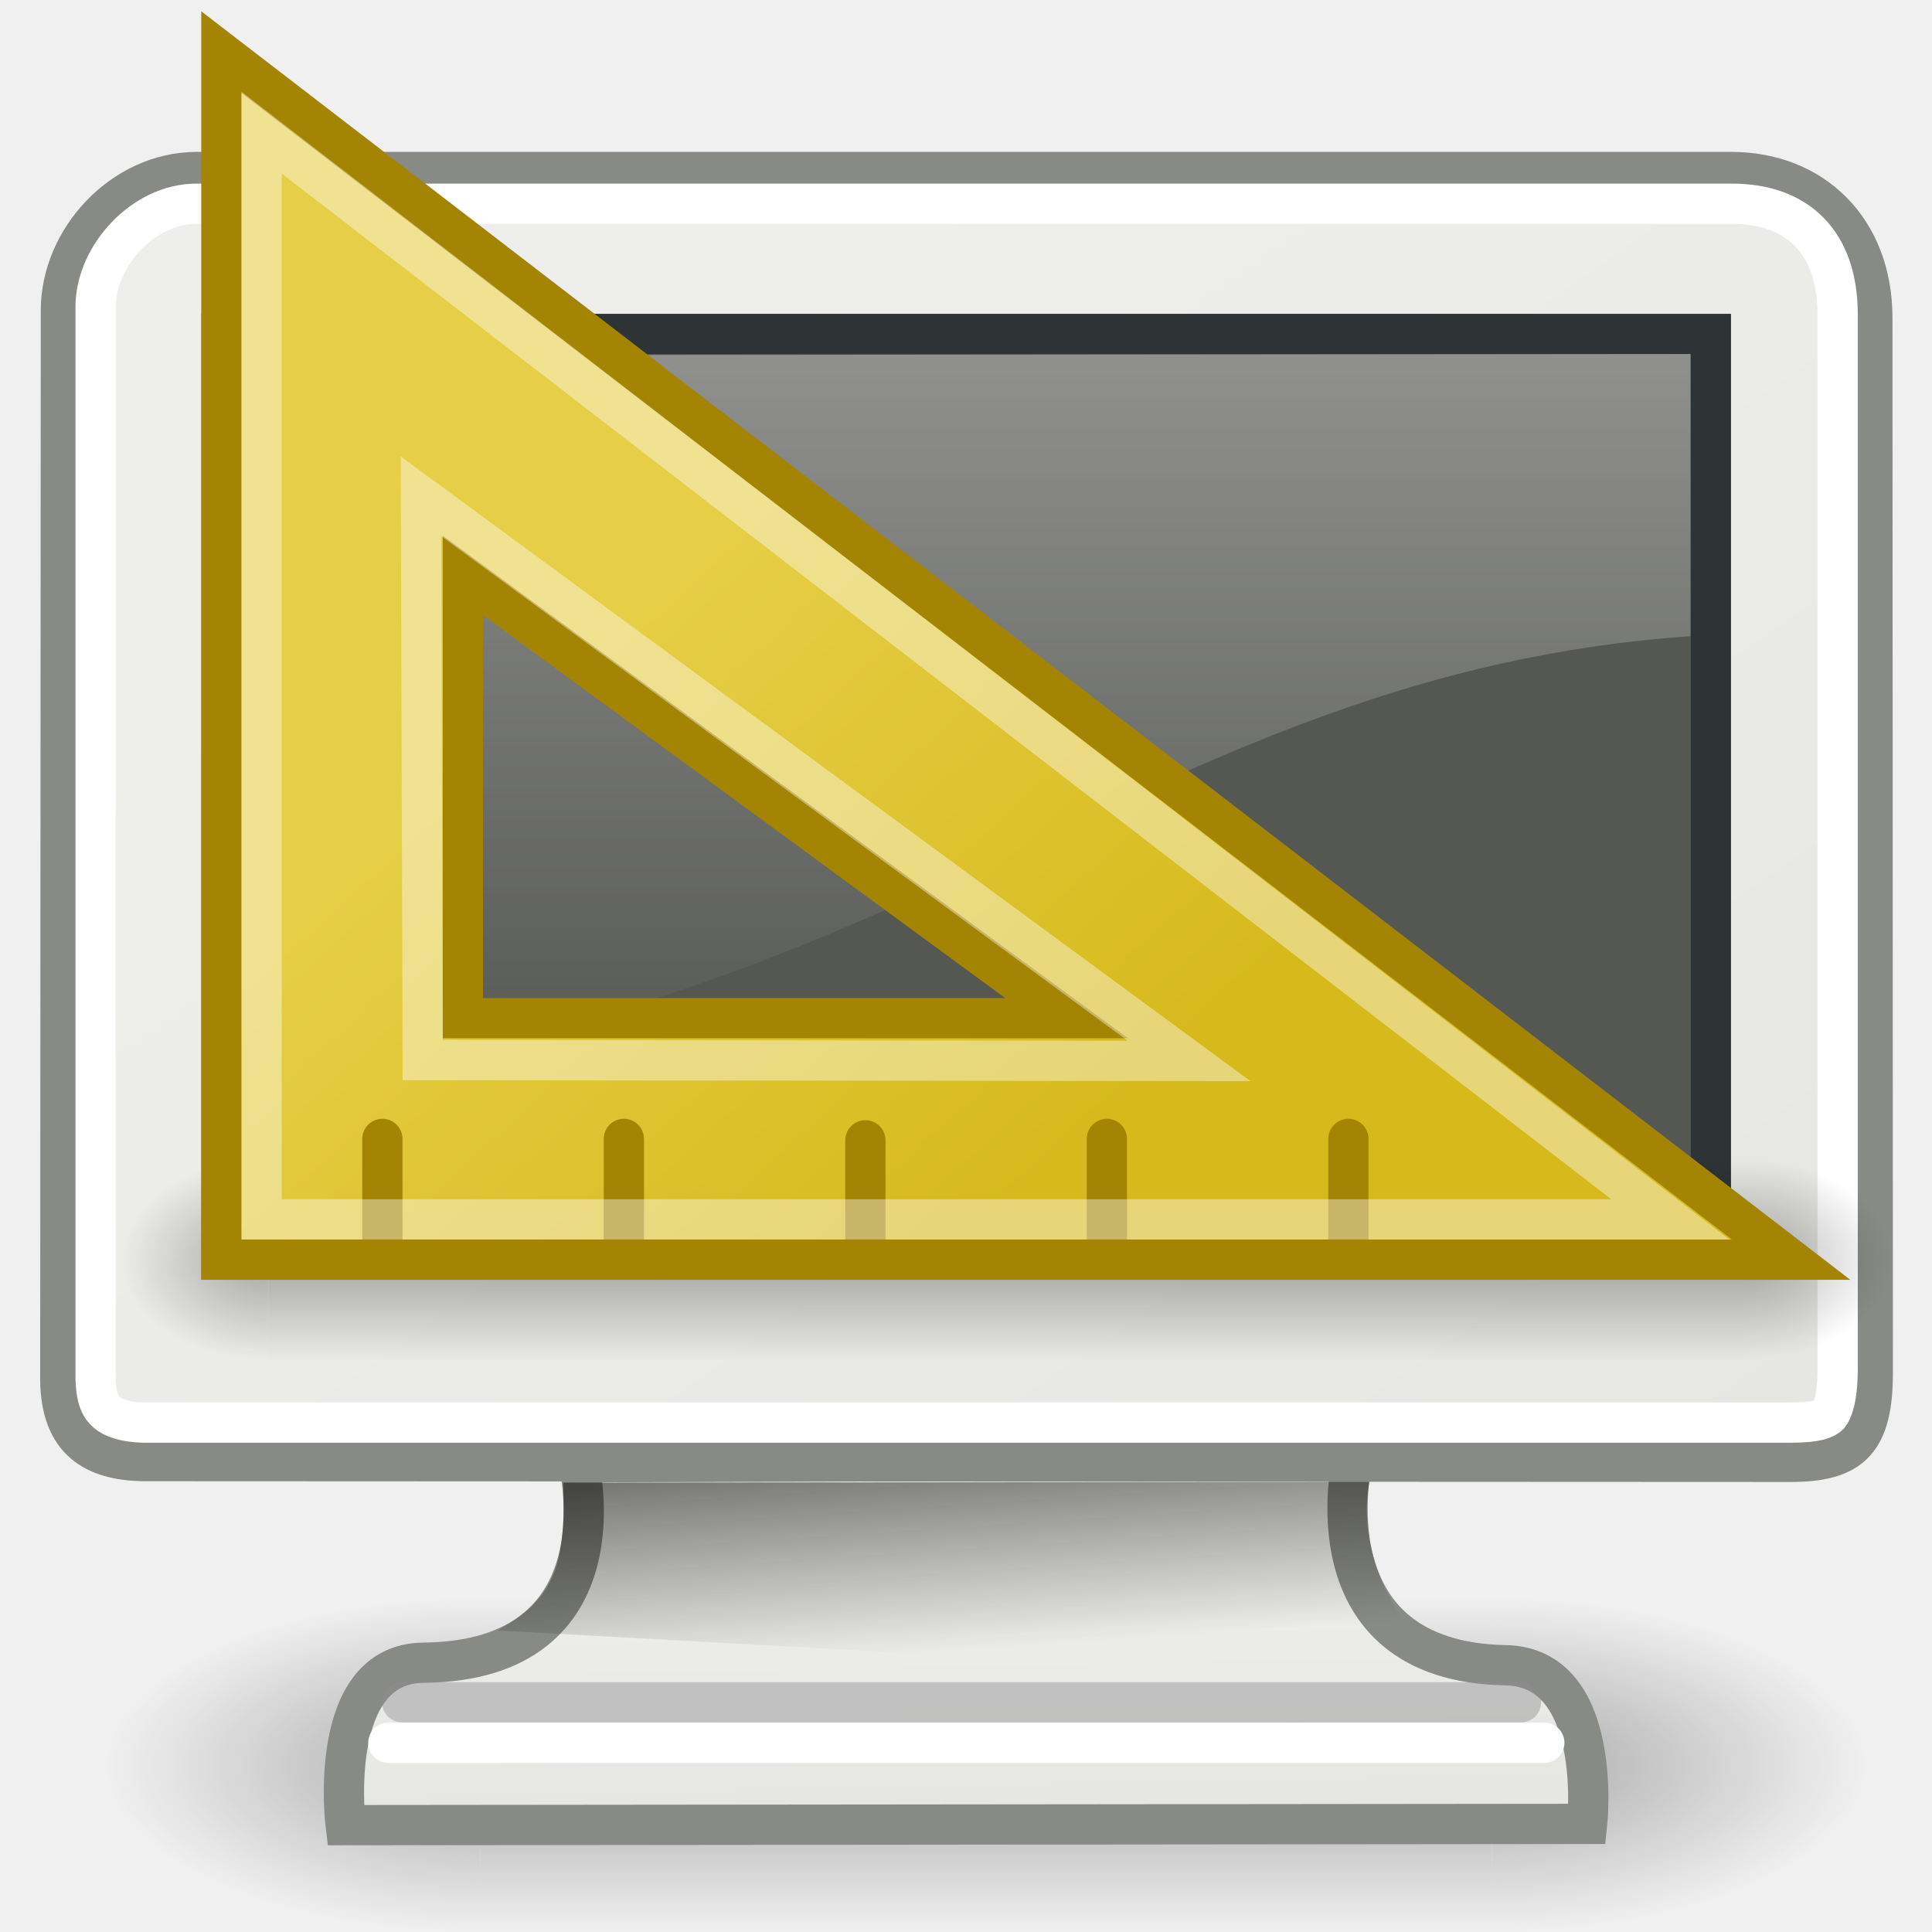
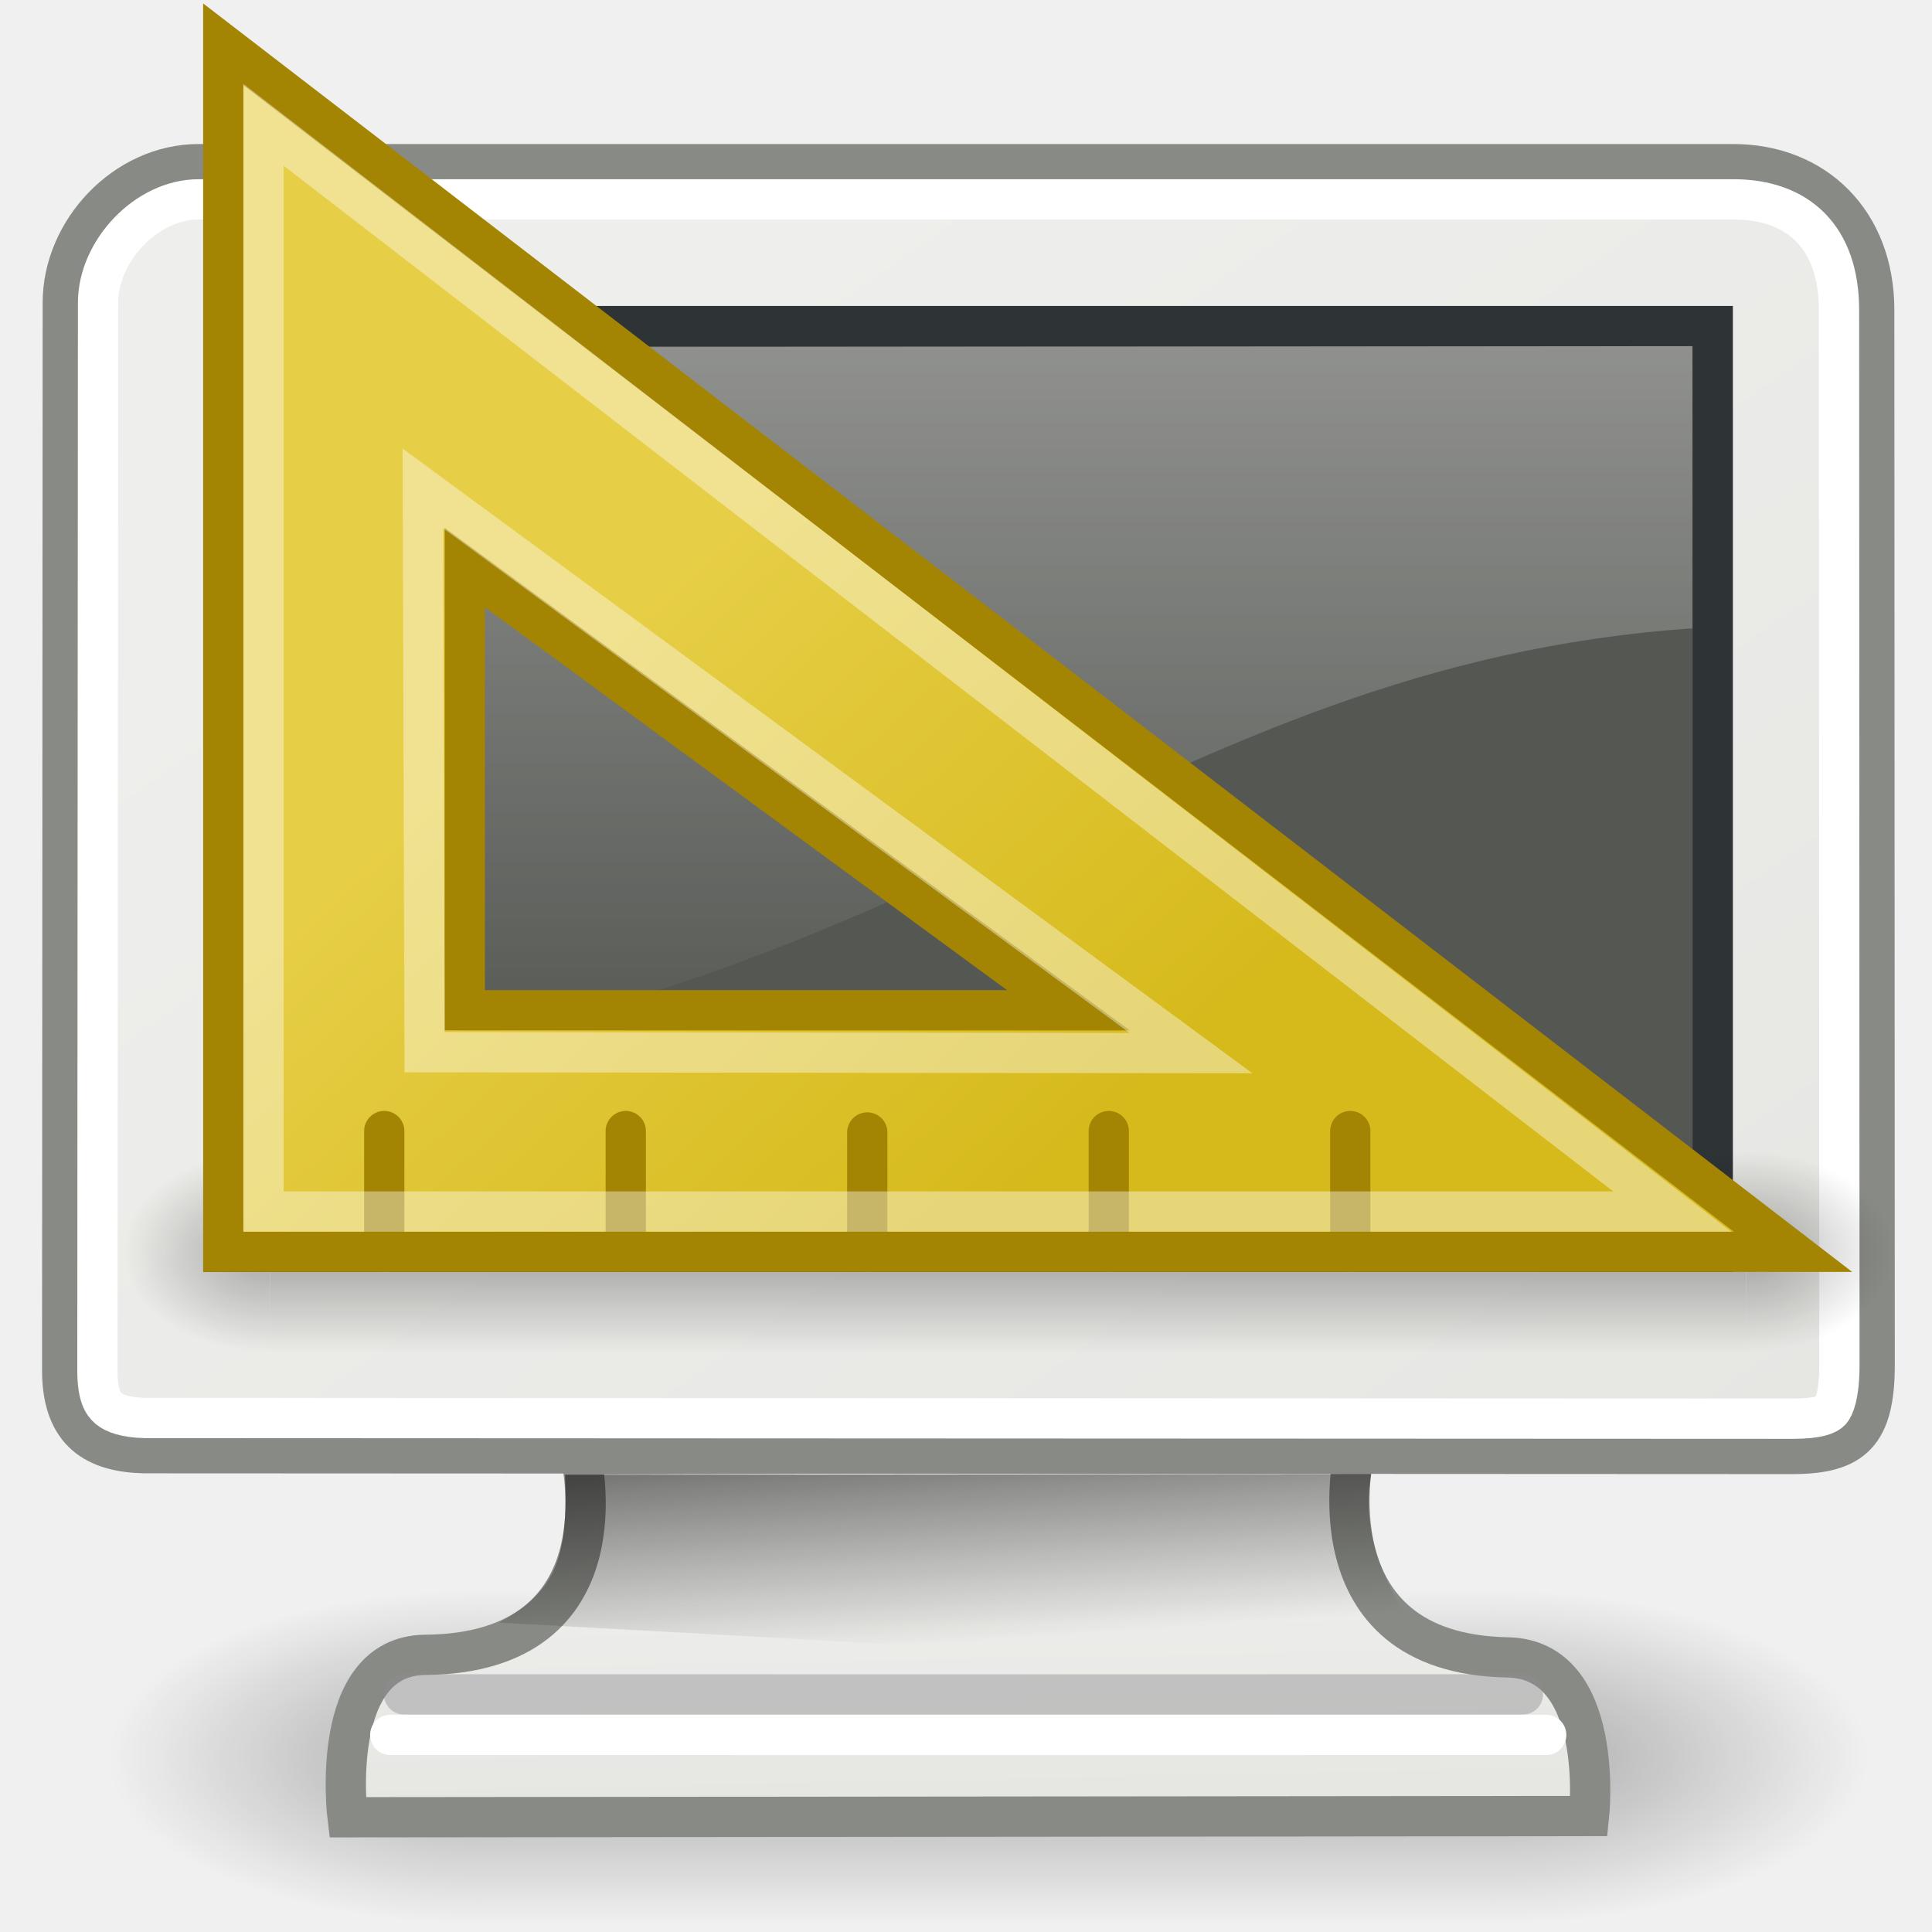
- <svg xmlns="http://www.w3.org/2000/svg" xmlns:xlink="http://www.w3.org/1999/xlink" width="48px" height="48px" id="svg3304">
+ <svg xmlns="http://www.w3.org/2000/svg" xmlns:xlink="http://www.w3.org/1999/xlink" width="128" height="128" id="svg3304" version="1.1">
  <defs id="defs3306">
    <linearGradient id="linearGradient2804">
      <stop style="stop-color:black;stop-opacity:0;" offset="0" id="stop2806" />
      <stop id="stop2812" offset="0.5" style="stop-color:black;stop-opacity:1;" />
      <stop style="stop-color:black;stop-opacity:0;" offset="1" id="stop2808" />
    </linearGradient>
    <linearGradient xlink:href="#linearGradient2804" id="linearGradient2831" gradientUnits="userSpaceOnUse" x1="21.875" y1="48.001" x2="21.875" y2="40" />
    <radialGradient xlink:href="#linearGradient2781" id="radialGradient2829" gradientUnits="userSpaceOnUse" gradientTransform="matrix(2,0,0,0.8,36,8.8)" cx="1" cy="44" fx="1" fy="44" r="5" />
    <linearGradient id="linearGradient2781">
      <stop style="stop-color:black;stop-opacity:1;" offset="0" id="stop2783" />
      <stop style="stop-color:black;stop-opacity:0;" offset="1" id="stop2785" />
    </linearGradient>
    <radialGradient xlink:href="#linearGradient2781" id="radialGradient2827" gradientUnits="userSpaceOnUse" gradientTransform="matrix(2,0,0,0.8,-13,-79.2)" cx="1" cy="44" fx="1" fy="44" r="5" />
    <linearGradient id="linearGradient5137">
      <stop style="stop-color:#eeeeec;stop-opacity:1;" offset="0" id="stop5139" />
      <stop style="stop-color:#e6e6e3;stop-opacity:1;" offset="1" id="stop5141" />
    </linearGradient>
    <linearGradient id="linearGradient6240">
      <stop style="stop-color:#ffffff;stop-opacity:1;" offset="0" id="stop6242" />
      <stop style="stop-color:#ffffff;stop-opacity:0;" offset="1" id="stop6244" />
    </linearGradient>
    <linearGradient id="linearGradient11400">
      <stop style="stop-color:#000000;stop-opacity:1;" offset="0" id="stop11402" />
      <stop style="stop-color:#000000;stop-opacity:0;" offset="1" id="stop11404" />
    </linearGradient>
    <linearGradient xlink:href="#linearGradient11400" id="linearGradient11406" x1="23.155" y1="34.573" x2="23.529" y2="40.22" gradientUnits="userSpaceOnUse" gradientTransform="translate(0,0.7954955)" />
    <linearGradient xlink:href="#linearGradient5137" id="linearGradient5147" gradientUnits="userSpaceOnUse" x1="17.248" y1="6.376" x2="39.904" y2="38.876" gradientTransform="translate(0,0.7954955)" />
    <linearGradient xlink:href="#linearGradient5137" id="linearGradient5223" gradientUnits="userSpaceOnUse" x1="31.743" y1="37.842" x2="31.861" y2="43.826" gradientTransform="translate(0,0.7954955)" />
    <linearGradient id="linearGradient7025">
      <stop id="stop7027" offset="0" style="stop-color:#e6ce46;stop-opacity:1" />
      <stop id="stop7029" offset="1" style="stop-color:#d6ba1c;stop-opacity:1" />
    </linearGradient>
    <linearGradient id="linearGradient22122">
      <stop id="stop22124" offset="0" style="stop-color:black;stop-opacity:1;" />
      <stop id="stop22126" offset="1" style="stop-color:black;stop-opacity:0;" />
    </linearGradient>
    <linearGradient id="linearGradient22140">
      <stop id="stop22142" offset="0" style="stop-color:black;stop-opacity:0;" />
      <stop style="stop-color:black;stop-opacity:1;" offset="0.5" id="stop22148" />
      <stop id="stop22144" offset="1" style="stop-color:black;stop-opacity:0;" />
    </linearGradient>
    <radialGradient xlink:href="#linearGradient22122" id="radialGradient4770" gradientUnits="userSpaceOnUse" gradientTransform="matrix(0,-1.000001,1.142856,0,-41.10259,45.50001)" cx="7" cy="39.465" fx="7" fy="39.465" r="3.5" />
    <radialGradient xlink:href="#linearGradient22122" id="radialGradient4772" gradientUnits="userSpaceOnUse" gradientTransform="matrix(0,-1.000001,1.142856,0,-89.10259,-31.49999)" cx="7" cy="39.465" fx="7" fy="39.465" r="3.5" />
    <linearGradient xlink:href="#linearGradient22140" id="linearGradient4774" gradientUnits="userSpaceOnUse" x1="18.142" y1="35" x2="18.142" y2="42.041" />
    <linearGradient xlink:href="#linearGradient7025" id="linearGradient4776" gradientUnits="userSpaceOnUse" gradientTransform="translate(53,1.428571)" x1="13.63" y1="28.5" x2="25.208" y2="41.181" />
-     <linearGradient xlink:href="#linearGradient6240" id="linearGradient4778" gradientUnits="userSpaceOnUse" gradientTransform="translate(7.843e-3,0.7954955)" x1="20.157" y1="5.1" x2="20.157" y2="26.039" />
+     <linearGradient xlink:href="#linearGradient6240" id="linearGradient4778" gradientUnits="userSpaceOnUse" gradientTransform="translate(0.007843,0.7954955)" x1="20.157" y1="5.1" x2="20.157" y2="26.039" />
  </defs>
-   <g id="layer1">
-     <g id="g2822" style="opacity:0.3" transform="matrix(0.9308511,0,0,1.037397,1.694149,-1.795056)">
-       <rect transform="scale(-1,-1)" y="-48" x="-11" height="8" width="10" id="rect1892" style="opacity:1;color:#000000;fill:url(#radialGradient2827);fill-opacity:1;fill-rule:nonzero;stroke:none;stroke-width:1;stroke-linecap:square;stroke-linejoin:round;marker:none;marker-start:none;marker-mid:none;marker-end:none;stroke-miterlimit:4;stroke-dasharray:none;stroke-dashoffset:1.2;stroke-opacity:1;visibility:visible;display:inline;overflow:visible" />
-       <rect y="40" x="38" height="8" width="10" id="rect2789" style="opacity:1;color:#000000;fill:url(#radialGradient2829);fill-opacity:1;fill-rule:nonzero;stroke:none;stroke-width:1;stroke-linecap:square;stroke-linejoin:round;marker:none;marker-start:none;marker-mid:none;marker-end:none;stroke-miterlimit:4;stroke-dasharray:none;stroke-dashoffset:1.2;stroke-opacity:1;visibility:visible;display:inline;overflow:visible" />
-       <rect y="40" x="11" height="8" width="27" id="rect2793" style="opacity:1;color:#000000;fill:url(#linearGradient2831);fill-opacity:1;fill-rule:nonzero;stroke:none;stroke-width:1;stroke-linecap:square;stroke-linejoin:round;marker:none;marker-start:none;marker-mid:none;marker-end:none;stroke-miterlimit:4;stroke-dasharray:none;stroke-dashoffset:1.2;stroke-opacity:1;visibility:visible;display:inline;overflow:visible" />
-     </g>
-     <rect style="fill:none;fill-opacity:0.75;fill-rule:evenodd;stroke:none;stroke-width:1px;stroke-linecap:butt;stroke-linejoin:miter;stroke-opacity:1" id="rect4784" width="48" height="48" x="0" y="0.795" />
-     <path style="opacity:1;color:#000000;fill:url(#linearGradient5223);fill-opacity:1;fill-rule:evenodd;stroke:#888a85;stroke-width:1;stroke-linecap:butt;stroke-linejoin:miter;marker:none;marker-start:none;marker-mid:none;marker-end:none;stroke-miterlimit:4;stroke-dasharray:none;stroke-dashoffset:0;stroke-opacity:1;visibility:visible;display:inline;overflow:visible" d="M 14.375,36.329 C 14.375,36.329 15.592,41.263 10.519,41.31 C 8.089,41.332 8.587,45.345 8.587,45.345 L 39.433,45.314 C 39.433,45.314 39.852,41.418 37.411,41.373 C 32.423,41.28 33.6,36.266 33.6,36.266 L 14.375,36.329 z " id="path9222" />
-     <path style="fill:url(#linearGradient5147);fill-opacity:1;fill-rule:evenodd;stroke:#888a85;stroke-width:1;stroke-linecap:butt;stroke-linejoin:miter;stroke-miterlimit:4;stroke-opacity:1" d="M 4.889,4.274 L 43.017,4.274 C 45.043,4.274 46.518,5.702 46.518,7.9 L 46.529,34.104 C 46.529,35.796 46.001,36.319 44.495,36.319 L 3.532,36.3 C 2.353,36.271 1.513,35.806 1.498,34.281 L 1.513,7.712 C 1.513,5.939 3.052,4.274 4.889,4.274 z " id="rect5040" />
-     <rect style="fill:#555753;fill-opacity:1;fill-rule:evenodd;stroke:#2e3436;stroke-width:1px;stroke-linecap:butt;stroke-linejoin:miter;stroke-opacity:1" id="rect9208" width="37" height="22.997" x="5.506" y="8.297" />
-     <path xlink:href="#rect5040" style="fill:none;fill-opacity:1;fill-rule:evenodd;stroke:#ffffff;stroke-width:1;stroke-linecap:butt;stroke-linejoin:miter;stroke-miterlimit:4;stroke-opacity:1" id="path5145" d="M 4.875,5.062 C 3.567,5.062 2.375,6.357 2.375,7.625 L 2.375,34.188 C 2.381,34.791 2.516,34.971 2.656,35.094 C 2.797,35.217 3.086,35.332 3.562,35.344 L 44.5,35.344 C 45.151,35.344 45.357,35.243 45.438,35.156 C 45.518,35.07 45.656,34.756 45.656,34 L 45.656,7.812 C 45.656,6.005 44.645,5.062 43.031,5.062 L 4.875,5.062 z " />
-     <path style="opacity:0.6;fill:url(#linearGradient11406);fill-opacity:1;fill-rule:evenodd;stroke:none;stroke-width:1px;stroke-linecap:butt;stroke-linejoin:miter;stroke-opacity:1" d="M 13.992,36.835 C 14.076,39.007 13.709,39.746 12.359,40.51 L 35.974,41.807 C 35.025,40.639 33.645,38.874 34.021,36.819 L 13.992,36.835 z " id="path10672" />
-     <path style="fill:none;fill-opacity:1;fill-rule:evenodd;stroke:#8d8d8f;stroke-width:1px;stroke-linecap:round;stroke-linejoin:miter;stroke-opacity:0.439" d="M 9.992,42.292 C 16.699,42.294 37.789,42.292 37.789,42.292" id="path6575" />
-     <path id="path8029" d="M 9.648,43.299 C 16.355,43.301 38.368,43.299 38.368,43.299" style="fill:none;fill-opacity:1;fill-rule:evenodd;stroke:#ffffff;stroke-width:1px;stroke-linecap:round;stroke-linejoin:miter;stroke-opacity:1" />
-     <path style="opacity:0.4;fill:url(#linearGradient4778);fill-opacity:1;fill-rule:evenodd;stroke:none;stroke-width:1px;stroke-linecap:butt;stroke-linejoin:miter;stroke-opacity:1" d="M 6.031,8.827 L 6.031,26.835 C 22.476,25.48 28.63,16.722 42,15.807 L 42,8.795 L 6.031,8.827 z " id="path4073" />
-     <g id="g4754" transform="translate(-46.77135,-7.337029)">
-       <g transform="matrix(0.916667,0,0,0.714282,49.77133,11.13268)" style="opacity:0.3" id="g22150">
-         <rect style="opacity:1;fill:url(#radialGradient4770);fill-opacity:1;stroke:none;stroke-width:3;stroke-linecap:square;stroke-linejoin:miter;stroke-miterlimit:10;stroke-dasharray:none;stroke-dashoffset:1.2;stroke-opacity:1" id="rect22120" width="4" height="7" x="0" y="35" />
-         <rect style="opacity:1;fill:url(#radialGradient4772);fill-opacity:1;stroke:none;stroke-width:3;stroke-linecap:square;stroke-linejoin:miter;stroke-miterlimit:10;stroke-dasharray:none;stroke-dashoffset:1.2;stroke-opacity:1" id="rect22134" width="4" height="7" x="-48" y="-42" transform="scale(-1,-1)" />
-         <rect style="opacity:1;fill:url(#linearGradient4774);fill-opacity:1;stroke:none;stroke-width:3;stroke-linecap:square;stroke-linejoin:miter;stroke-miterlimit:10;stroke-dasharray:none;stroke-dashoffset:1.2;stroke-opacity:1" id="rect22138" width="40" height="7" x="4" y="35" />
+   <g id="layer1" transform="translate(0,80)">
+     <g id="g100" transform="matrix(2.666659,0,0,2.666659,0.125192,-80.52113)">
+       <g transform="matrix(0.9308511,0,0,1.037397,1.694149,-1.795056)" style="opacity:0.3" id="g2822">
+         <rect style="color:#000000;display:inline;overflow:visible;visibility:visible;opacity:1;fill:url(#radialGradient2827);fill-opacity:1;fill-rule:nonzero;stroke:none;stroke-width:1;stroke-linecap:square;stroke-linejoin:round;stroke-miterlimit:4;stroke-dasharray:none;stroke-dashoffset:1.2;stroke-opacity:1;marker:none;marker-start:none;marker-mid:none;marker-end:none" id="rect1892" width="10" height="8" x="-11" y="-48" transform="scale(-1)" />
+         <rect style="color:#000000;display:inline;overflow:visible;visibility:visible;opacity:1;fill:url(#radialGradient2829);fill-opacity:1;fill-rule:nonzero;stroke:none;stroke-width:1;stroke-linecap:square;stroke-linejoin:round;stroke-miterlimit:4;stroke-dasharray:none;stroke-dashoffset:1.2;stroke-opacity:1;marker:none;marker-start:none;marker-mid:none;marker-end:none" id="rect2789" width="10" height="8" x="38" y="40" />
+         <rect style="color:#000000;display:inline;overflow:visible;visibility:visible;opacity:1;fill:url(#linearGradient2831);fill-opacity:1;fill-rule:nonzero;stroke:none;stroke-width:1;stroke-linecap:square;stroke-linejoin:round;stroke-miterlimit:4;stroke-dasharray:none;stroke-dashoffset:1.2;stroke-opacity:1;marker:none;marker-start:none;marker-mid:none;marker-end:none" id="rect2793" width="27" height="8" x="11" y="40" />
      </g>
-       <g id="g4743">
-         <g id="g10824" transform="translate(-5.228666,-6.29601)">
-           <path id="path4319" d="M 57.5,14.929 L 57.5,44.929 L 96.5,44.929 L 57.5,14.929 z M 63.5,27.929 L 78.5,38.929 L 63.5,38.929 L 63.5,27.929 z " style="fill:url(#linearGradient4776);fill-opacity:1;fill-rule:evenodd;stroke:#a38503;stroke-width:1px;stroke-linecap:butt;stroke-linejoin:miter;stroke-opacity:1" />
-           <path id="path4326" d="M 61.5,44.929 L 61.5,41.929" style="fill:none;fill-opacity:0.75;fill-rule:evenodd;stroke:#a38503;stroke-width:1px;stroke-linecap:round;stroke-linejoin:miter;stroke-opacity:1" />
-           <path id="path4328" d="M 67.5,44.929 L 67.5,41.929" style="fill:none;fill-opacity:0.75;fill-rule:evenodd;stroke:#a38503;stroke-width:1px;stroke-linecap:round;stroke-linejoin:miter;stroke-opacity:1" />
-           <path id="path4330" d="M 73.5,44.929 L 73.5,41.964" style="fill:none;fill-opacity:0.75;fill-rule:evenodd;stroke:#a38503;stroke-width:1px;stroke-linecap:round;stroke-linejoin:miter;stroke-opacity:1" />
-           <path id="path4332" d="M 79.5,44.929 L 79.5,41.929" style="fill:none;fill-opacity:0.75;fill-rule:evenodd;stroke:#a38503;stroke-width:1px;stroke-linecap:round;stroke-linejoin:miter;stroke-opacity:1" />
-           <path id="path4334" d="M 85.5,44.929 L 85.5,41.929" style="fill:none;fill-opacity:0.75;fill-rule:evenodd;stroke:#a38503;stroke-width:1px;stroke-linecap:round;stroke-linejoin:miter;stroke-opacity:1" />
-           <path id="path6126" d="M 58.5,16.929 L 58.5,43.929 L 93.5,43.929 L 58.5,16.929 z " style="opacity:0.4;fill:none;fill-opacity:0.75;fill-rule:evenodd;stroke:#ffffff;stroke-width:1px;stroke-linecap:butt;stroke-linejoin:miter;stroke-opacity:1" />
+       <rect y="0.795" x="0" height="48" width="48" id="rect4784" style="fill:none;fill-opacity:0.75;fill-rule:evenodd;stroke:none;stroke-width:1px;stroke-linecap:butt;stroke-linejoin:miter;stroke-opacity:1" />
+       <path id="path9222" d="m 14.375,36.329 c 0,0 1.217,4.935 -3.856,4.981 -2.43,0.022 -1.932,4.035 -1.932,4.035 l 30.846,-0.031 c 0,0 0.418,-3.895 -2.022,-3.941 -4.987,-0.092 -3.811,-5.106 -3.811,-5.106 z" style="color:#000000;display:inline;overflow:visible;visibility:visible;opacity:1;fill:url(#linearGradient5223);fill-opacity:1;fill-rule:evenodd;stroke:#888a85;stroke-width:1;stroke-linecap:butt;stroke-linejoin:miter;stroke-miterlimit:4;stroke-dasharray:none;stroke-dashoffset:0;stroke-opacity:1;marker:none;marker-start:none;marker-mid:none;marker-end:none" />
+       <path id="rect5040" d="M 4.889,4.274 H 43.017 c 2.025,0 3.501,1.428 3.501,3.626 l 0.011,26.204 c 0,1.692 -0.528,2.215 -2.035,2.215 L 3.532,36.3 C 2.353,36.271 1.513,35.806 1.498,34.281 L 1.513,7.712 c 0,-1.774 1.539,-3.438 3.376,-3.438 z" style="fill:url(#linearGradient5147);fill-opacity:1;fill-rule:evenodd;stroke:#888a85;stroke-width:1;stroke-linecap:butt;stroke-linejoin:miter;stroke-miterlimit:4;stroke-opacity:1" />
+       <rect y="8.297" x="5.506" height="22.997" width="37" id="rect9208" style="fill:#555753;fill-opacity:1;fill-rule:evenodd;stroke:#2e3436;stroke-width:1px;stroke-linecap:butt;stroke-linejoin:miter;stroke-opacity:1" />
+       <path d="m 4.889,5.148 c -1.307,0 -2.5,1.297 -2.5,2.564 L 2.373,34.271 c 0.006,0.603 0.138,0.798 0.277,0.918 0.139,0.12 0.423,0.225 0.902,0.236 l 40.941,0.018 c 0.652,0 0.863,-0.109 0.943,-0.195 0.081,-0.086 0.217,-0.39 0.217,-1.145 L 45.643,7.9 c 0,-1.807 -1.011,-2.752 -2.625,-2.752 z" id="path5145" style="fill:none;fill-opacity:1;fill-rule:evenodd;stroke:#ffffff;stroke-width:1;stroke-linecap:butt;stroke-linejoin:miter;stroke-miterlimit:4;stroke-opacity:1" xlink:href="#rect5040" />
+       <path id="path10672" d="m 13.992,36.835 c 0.084,2.173 -0.283,2.911 -1.634,3.675 l 23.615,1.297 c -0.949,-1.169 -2.329,-2.933 -1.953,-4.988 z" style="opacity:0.6;fill:url(#linearGradient11406);fill-opacity:1;fill-rule:evenodd;stroke:none;stroke-width:1px;stroke-linecap:butt;stroke-linejoin:miter;stroke-opacity:1" />
+       <path id="path6575" d="m 9.992,42.292 c 6.707,0.002 27.797,0 27.797,0" style="fill:none;fill-opacity:1;fill-rule:evenodd;stroke:#8d8d8f;stroke-width:1px;stroke-linecap:round;stroke-linejoin:miter;stroke-opacity:0.439" />
+       <path style="fill:none;fill-opacity:1;fill-rule:evenodd;stroke:#ffffff;stroke-width:1px;stroke-linecap:round;stroke-linejoin:miter;stroke-opacity:1" d="m 9.648,43.299 c 6.707,0.002 28.72,0 28.72,0" id="path8029" />
+       <path id="path4073" d="M 6.031,8.827 V 26.835 C 22.476,25.48 28.63,16.722 42,15.807 L 42,8.795 Z" style="opacity:0.4;fill:url(#linearGradient4778);fill-opacity:1;fill-rule:evenodd;stroke:none;stroke-width:1px;stroke-linecap:butt;stroke-linejoin:miter;stroke-opacity:1" />
+       <g transform="translate(-46.77135,-7.337029)" id="g4754">
+         <g id="g22150" style="opacity:0.3" transform="matrix(0.916667,0,0,0.714282,49.77133,11.13268)">
+           <rect y="35" x="0" height="7" width="4" id="rect22120" style="opacity:1;fill:url(#radialGradient4770);fill-opacity:1;stroke:none;stroke-width:3;stroke-linecap:square;stroke-linejoin:miter;stroke-miterlimit:10;stroke-dasharray:none;stroke-dashoffset:1.2;stroke-opacity:1" />
+           <rect transform="scale(-1)" y="-42" x="-48" height="7" width="4" id="rect22134" style="opacity:1;fill:url(#radialGradient4772);fill-opacity:1;stroke:none;stroke-width:3;stroke-linecap:square;stroke-linejoin:miter;stroke-miterlimit:10;stroke-dasharray:none;stroke-dashoffset:1.2;stroke-opacity:1" />
+           <rect y="35" x="4" height="7" width="40" id="rect22138" style="opacity:1;fill:url(#linearGradient4774);fill-opacity:1;stroke:none;stroke-width:3;stroke-linecap:square;stroke-linejoin:miter;stroke-miterlimit:10;stroke-dasharray:none;stroke-dashoffset:1.2;stroke-opacity:1" />
        </g>
-         <path style="opacity:0.4;fill:none;fill-opacity:0.75;fill-rule:evenodd;stroke:#ffffff;stroke-width:1px;stroke-linecap:butt;stroke-linejoin:miter;stroke-opacity:1" d="M 9.502,38.542 L 9.458,24.533 L 28.542,38.563 L 9.502,38.542 z " id="path12221" transform="translate(47.77133,-4.867439)" />
+         <g id="g4743">
+           <g transform="translate(-5.228666,-6.29601)" id="g10824">
+             <path style="fill:url(#linearGradient4776);fill-opacity:1;fill-rule:evenodd;stroke:#a38503;stroke-width:1px;stroke-linecap:butt;stroke-linejoin:miter;stroke-opacity:1" d="m 57.5,14.929 v 30 h 39 z m 6,13 15,11 h -15 z" id="path4319" />
+             <path style="fill:none;fill-opacity:0.75;fill-rule:evenodd;stroke:#a38503;stroke-width:1px;stroke-linecap:round;stroke-linejoin:miter;stroke-opacity:1" d="m 61.5,44.929 v -3" id="path4326" />
+             <path style="fill:none;fill-opacity:0.75;fill-rule:evenodd;stroke:#a38503;stroke-width:1px;stroke-linecap:round;stroke-linejoin:miter;stroke-opacity:1" d="m 67.5,44.929 v -3" id="path4328" />
+             <path style="fill:none;fill-opacity:0.75;fill-rule:evenodd;stroke:#a38503;stroke-width:1px;stroke-linecap:round;stroke-linejoin:miter;stroke-opacity:1" d="M 73.5,44.929 V 41.964" id="path4330" />
+             <path style="fill:none;fill-opacity:0.75;fill-rule:evenodd;stroke:#a38503;stroke-width:1px;stroke-linecap:round;stroke-linejoin:miter;stroke-opacity:1" d="m 79.5,44.929 v -3" id="path4332" />
+             <path style="fill:none;fill-opacity:0.75;fill-rule:evenodd;stroke:#a38503;stroke-width:1px;stroke-linecap:round;stroke-linejoin:miter;stroke-opacity:1" d="m 85.5,44.929 v -3" id="path4334" />
+             <path style="opacity:0.4;fill:none;fill-opacity:0.75;fill-rule:evenodd;stroke:#ffffff;stroke-width:1px;stroke-linecap:butt;stroke-linejoin:miter;stroke-opacity:1" d="M 58.5,16.929 V 43.929 H 93.5 Z" id="path6126" />
+           </g>
+           <path transform="translate(47.77133,-4.867439)" id="path12221" d="M 9.502,38.542 9.458,24.533 28.542,38.563 Z" style="opacity:0.4;fill:none;fill-opacity:0.75;fill-rule:evenodd;stroke:#ffffff;stroke-width:1px;stroke-linecap:butt;stroke-linejoin:miter;stroke-opacity:1" />
+         </g>
      </g>
    </g>
  </g>
</svg>
